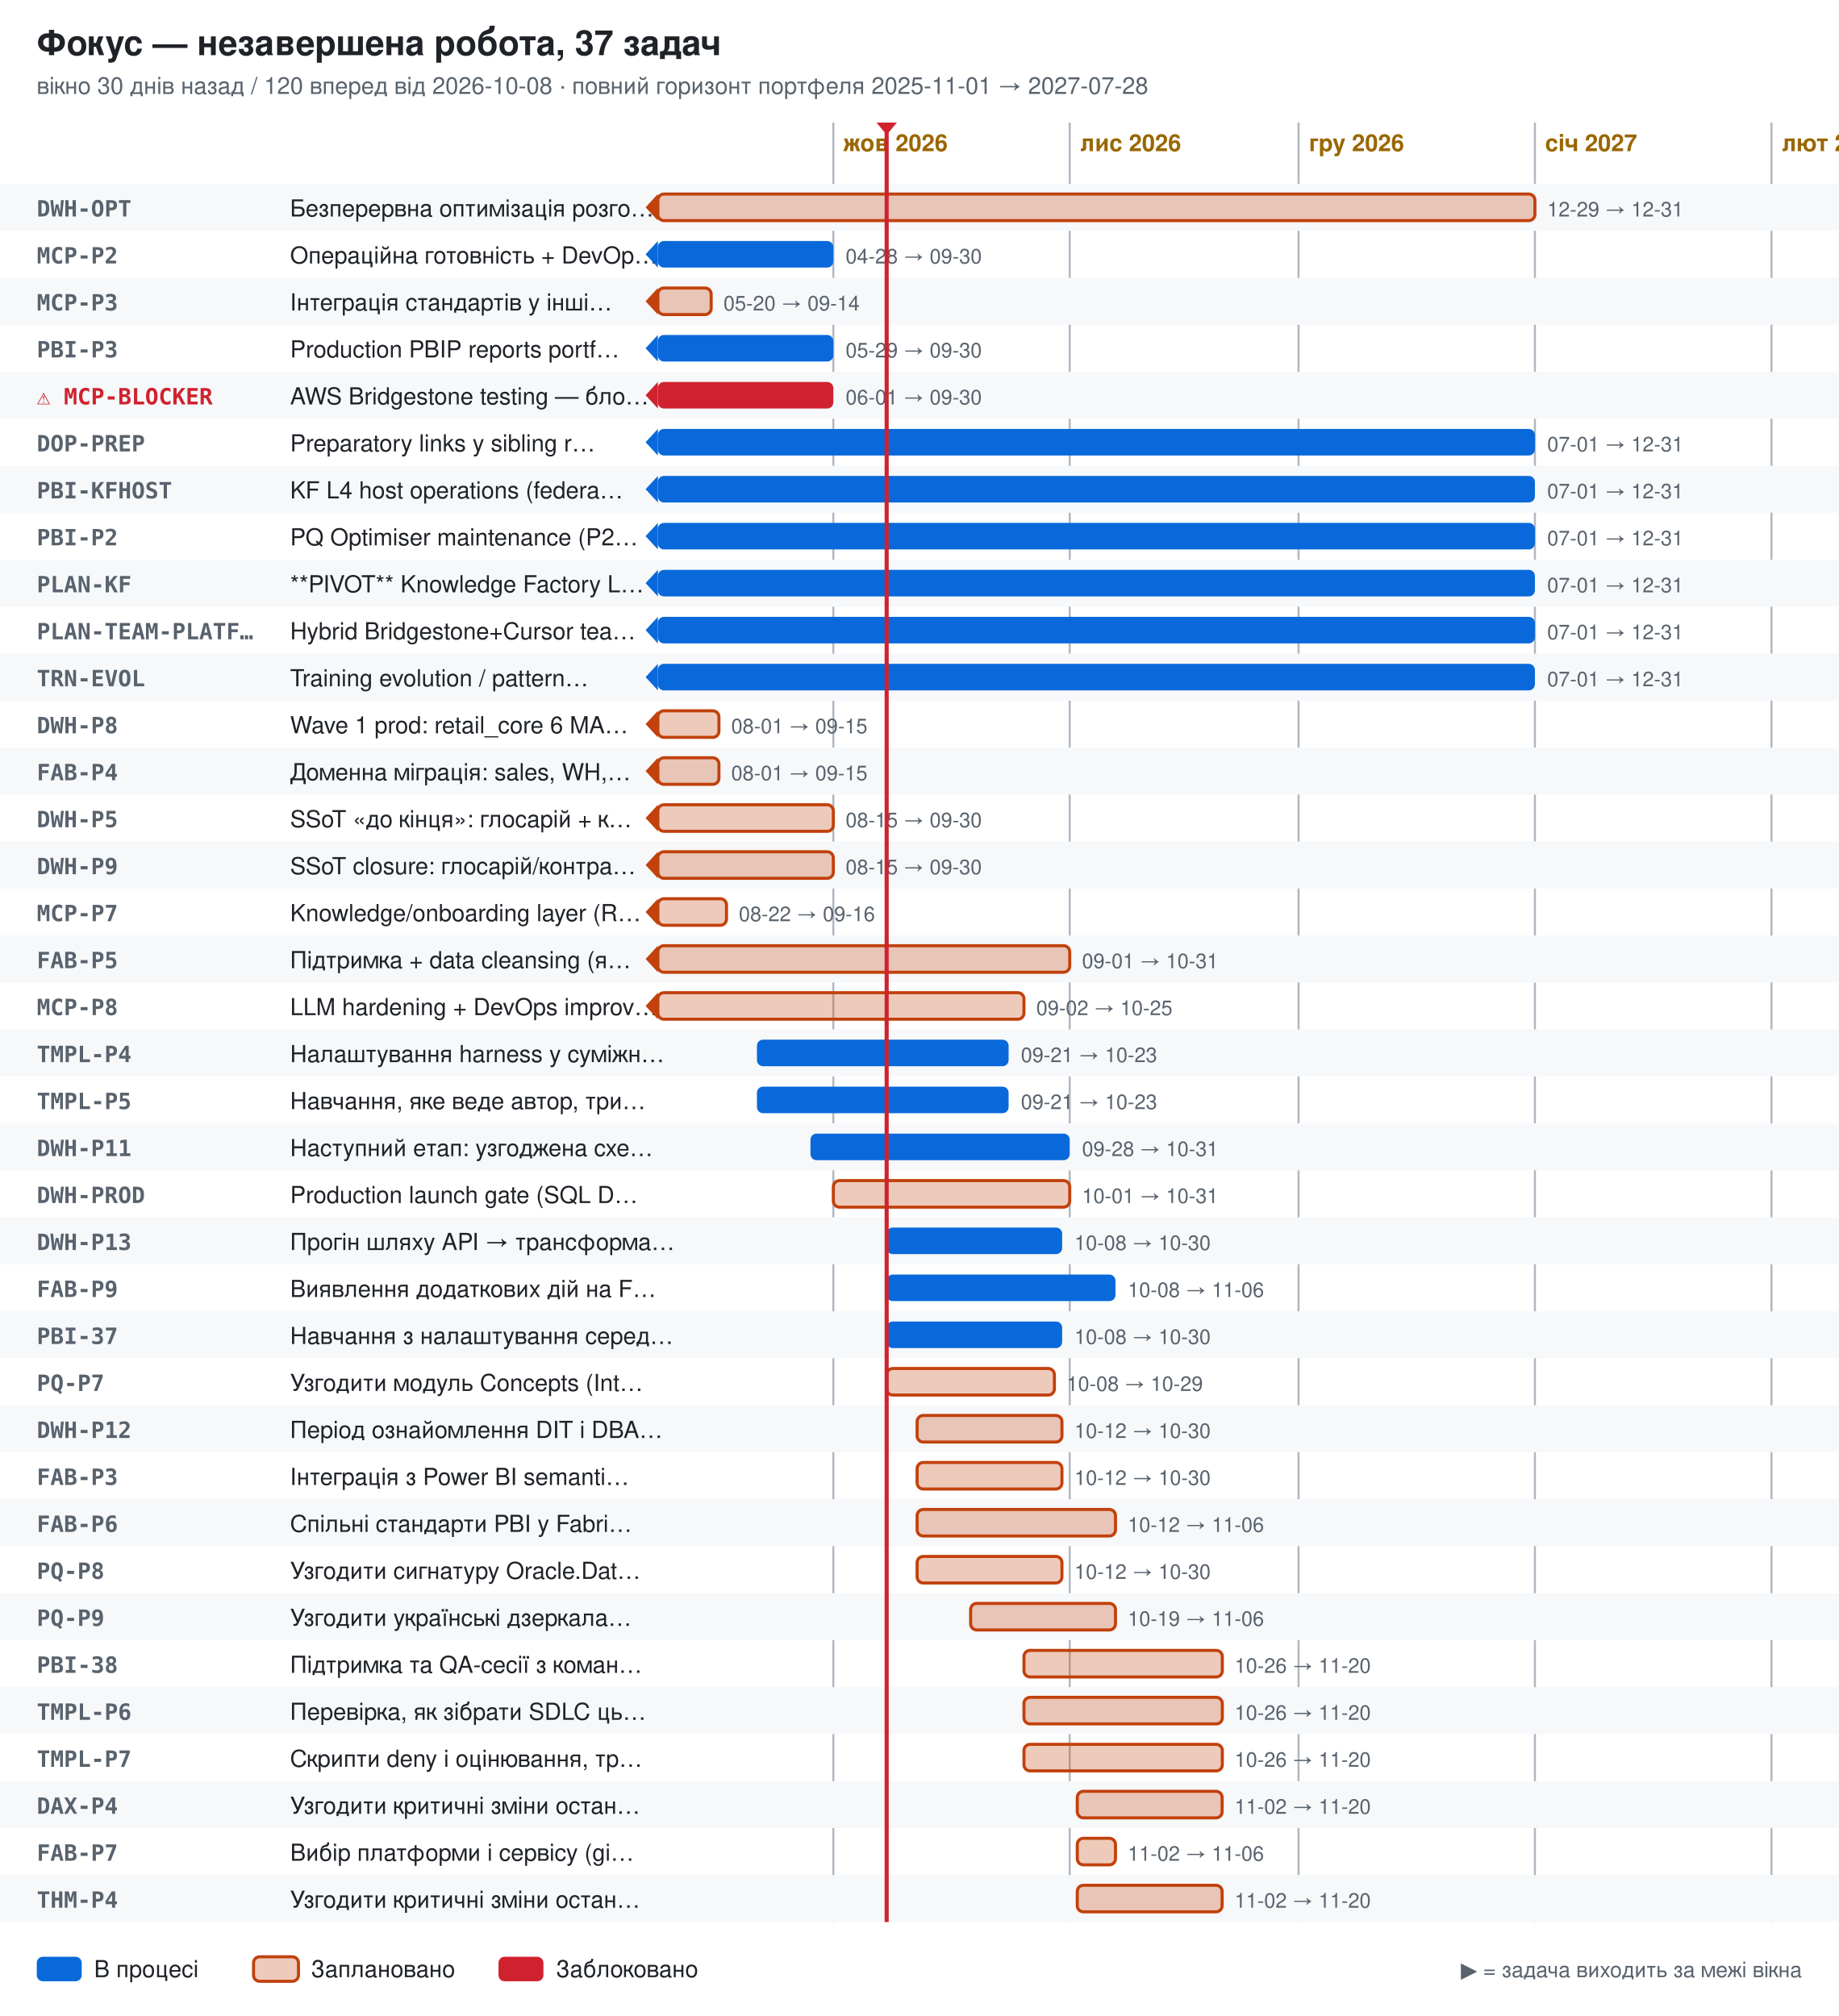
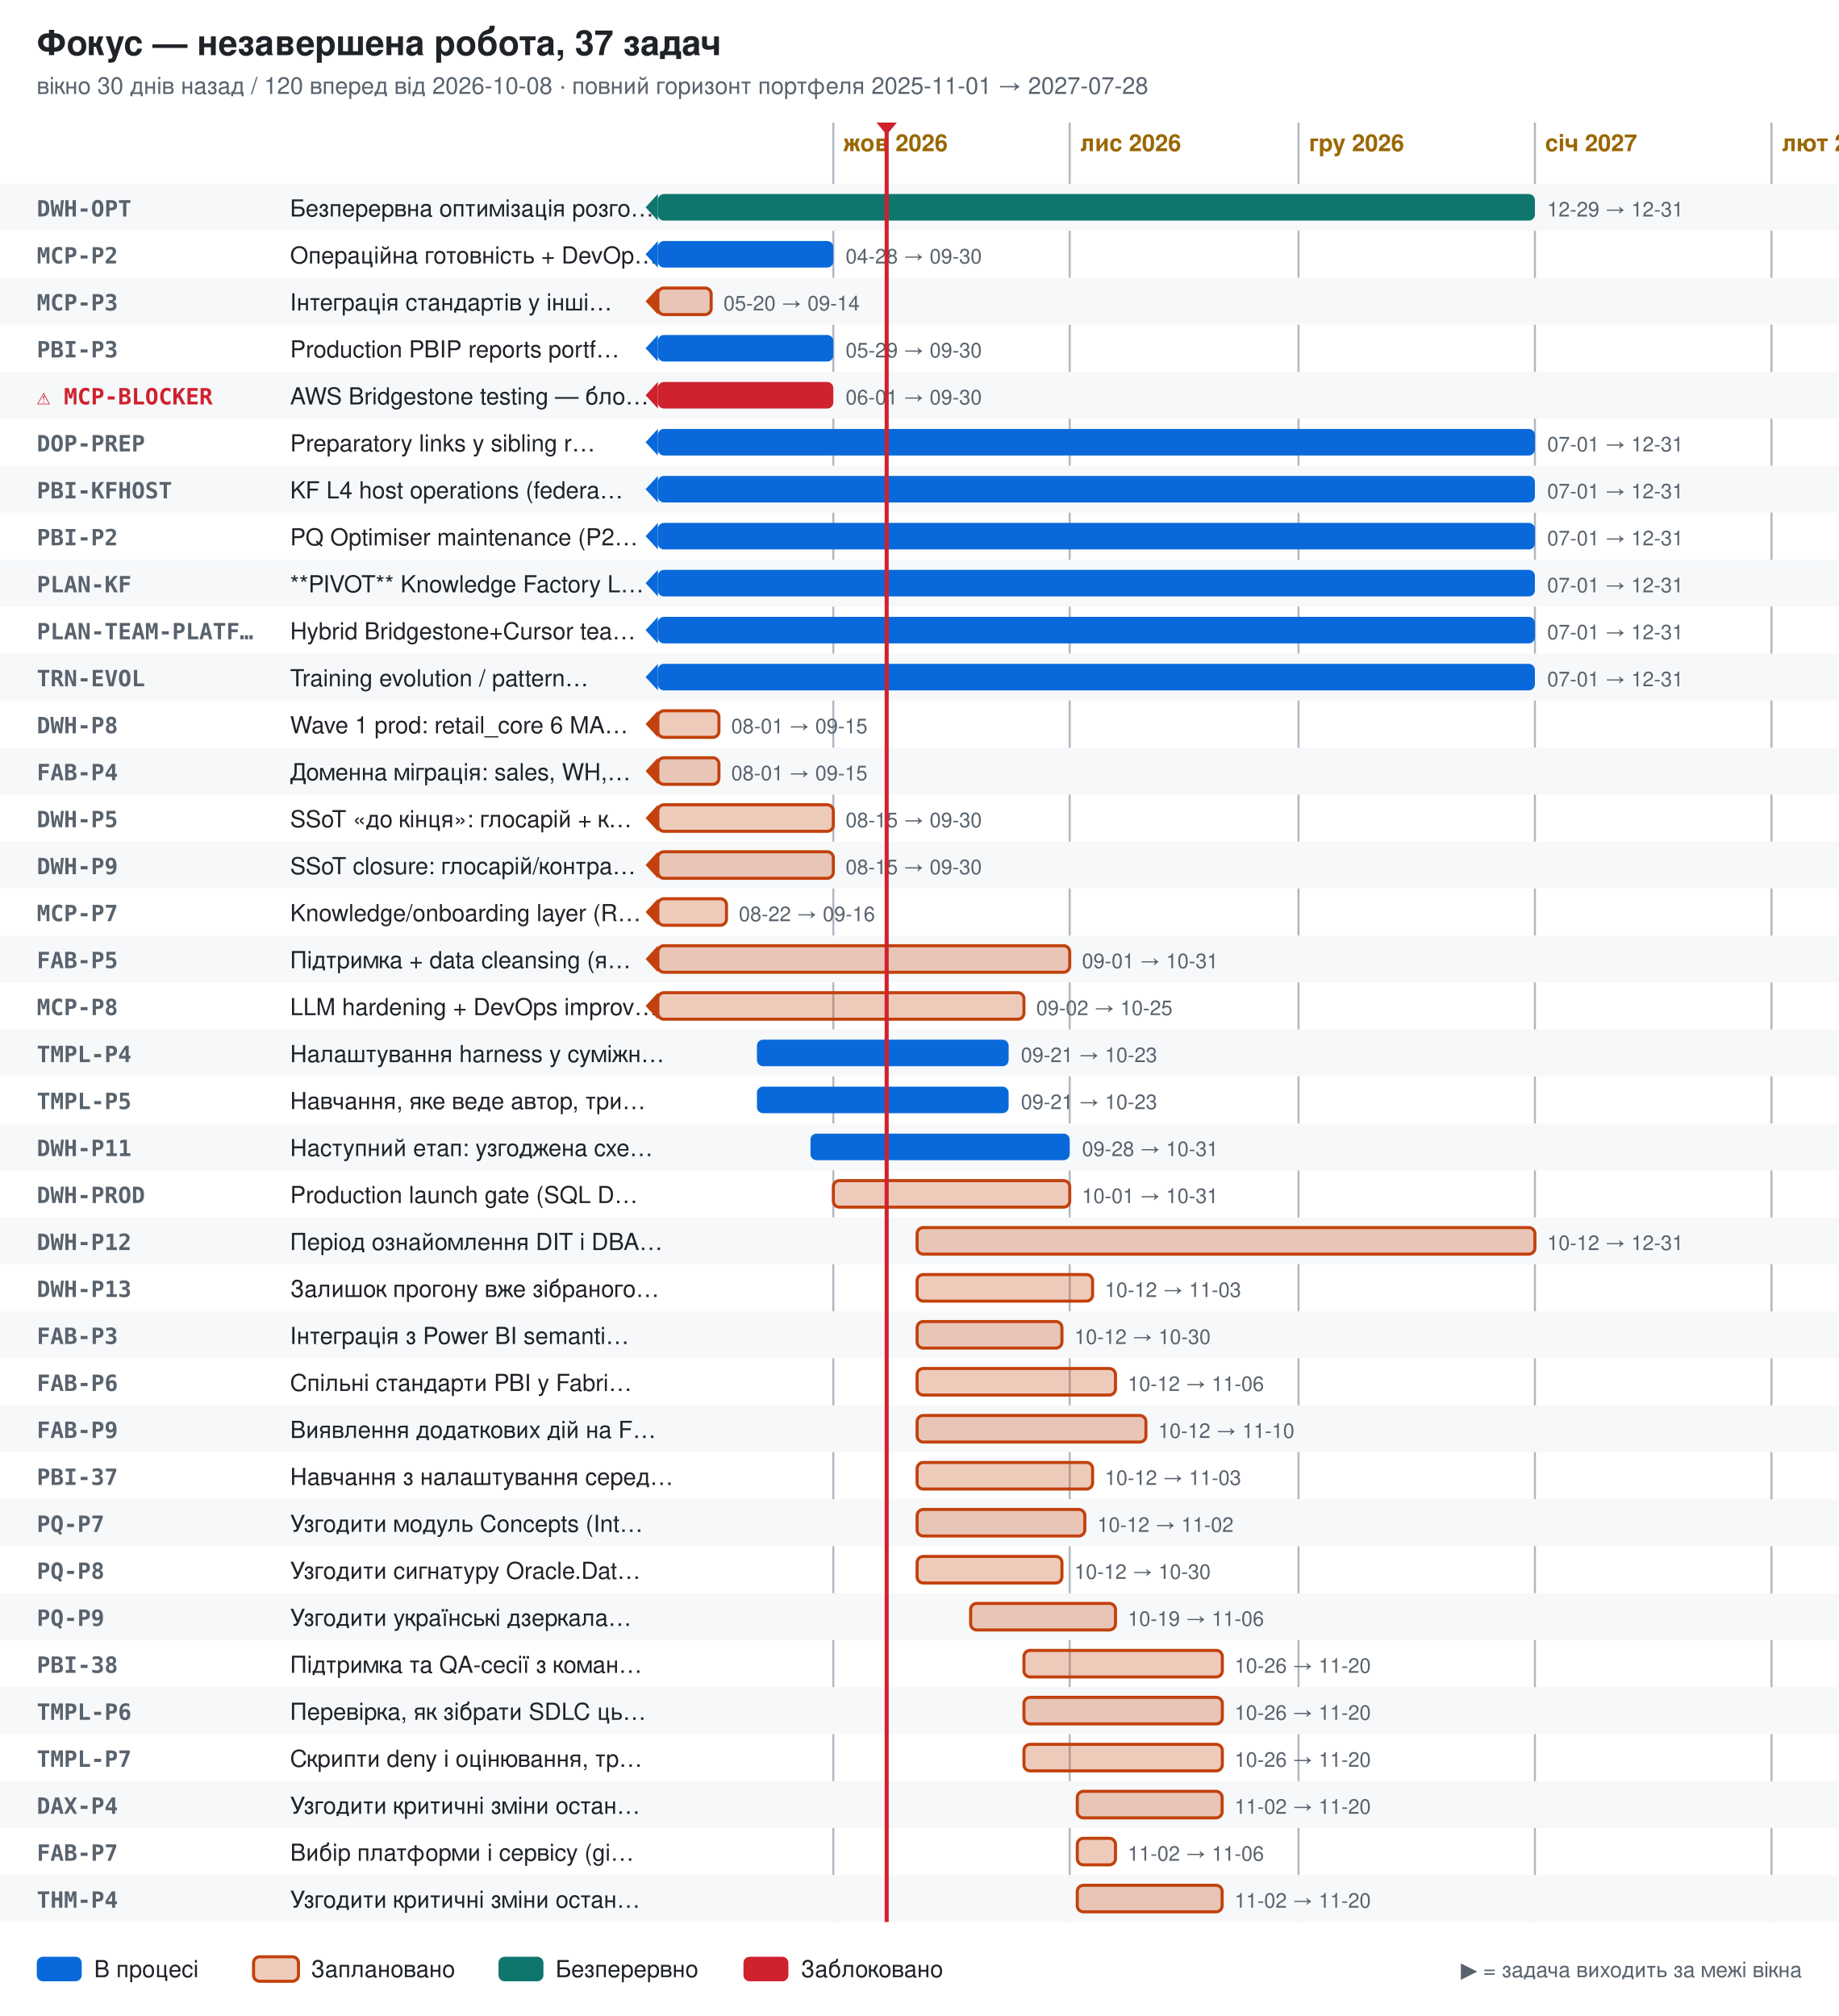
<svg xmlns="http://www.w3.org/2000/svg" width="900" height="987" viewBox="0 0 900 987" role="img" aria-label="Фокус — незавершена робота, 37 задач" font-family="Segoe UI,Helvetica,Arial,sans-serif">
  <rect width="900" height="987" fill="#ffffff" />
  <text x="18" y="27" font-size="17" font-weight="700" fill="#1f2328">Фокус — незавершена робота, 37 задач</text>
  <text x="18" y="46" font-size="11.5" fill="#59636e">вікно 30 днів назад / 120 вперед від 2026-10-08 · повний горизонт портфеля 2025-11-01 → 2027-07-28</text>
  <line x1="407.9" y1="60.0" x2="407.9" y2="941.0" stroke="#afb8c1" stroke-width="1" />
  <text x="412.9" y="74.0" font-size="11.5" font-weight="600" fill="#9a6700">жов 2026</text>
  <line x1="523.6" y1="60.0" x2="523.6" y2="941.0" stroke="#afb8c1" stroke-width="1" />
  <text x="528.6" y="74.0" font-size="11.5" font-weight="600" fill="#9a6700">лис 2026</text>
  <line x1="635.6" y1="60.0" x2="635.6" y2="941.0" stroke="#afb8c1" stroke-width="1" />
  <text x="640.6" y="74.0" font-size="11.5" font-weight="600" fill="#9a6700">гру 2026</text>
  <line x1="751.3" y1="60.0" x2="751.3" y2="941.0" stroke="#afb8c1" stroke-width="1" />
  <text x="756.3" y="74.0" font-size="11.5" font-weight="600" fill="#9a6700">січ 2027</text>
  <line x1="867.1" y1="60.0" x2="867.1" y2="941.0" stroke="#afb8c1" stroke-width="1" />
  <text x="872.1" y="74.0" font-size="11.5" font-weight="600" fill="#9a6700">лют 2027</text>
  <rect x="0" y="90.0" width="900" height="23" fill="#f6f8fa" />
  <text x="18" y="106.0" font-size="11" font-weight="600" fill="#59636e" font-family="Consolas,monospace">DWH-OPT</text>
  <text x="142" y="106.0" font-size="11.5" fill="#1f2328">Безперервна оптимізація розго…</text>
-   <rect x="322.0" y="95.0" width="429.3" height="13" rx="3" fill="#c2410c" fill-opacity="0.28" stroke="#c2410c" stroke-width="1.5" />
-   <polygon points="322.0,95.0 322.0,108.0 316.0,101.5" fill="#c2410c" />
+   <rect x="322.0" y="95.0" width="429.3" height="13" rx="3" fill="#0f766e" />
+   <polygon points="322.0,95.0 322.0,108.0 316.0,101.5" fill="#0f766e" />
  <text x="757.3" y="106.0" font-size="10" fill="#59636e">12-29 → 12-31</text>
  <text x="18" y="129.0" font-size="11" font-weight="600" fill="#59636e" font-family="Consolas,monospace">MCP-P2</text>
  <text x="142" y="129.0" font-size="11.5" fill="#1f2328">Операційна готовність + DevOp…</text>
  <rect x="322.0" y="118.0" width="85.9" height="13" rx="3" fill="#0969da" />
  <polygon points="322.0,118.0 322.0,131.0 316.0,124.5" fill="#0969da" />
  <text x="413.9" y="129.0" font-size="10" fill="#59636e">04-28 → 09-30</text>
  <rect x="0" y="136.0" width="900" height="23" fill="#f6f8fa" />
  <text x="18" y="152.0" font-size="11" font-weight="600" fill="#59636e" font-family="Consolas,monospace">MCP-P3</text>
  <text x="142" y="152.0" font-size="11.5" fill="#1f2328">Інтеграція стандартів у інші…</text>
  <rect x="322.0" y="141.0" width="26.1" height="13" rx="3" fill="#c2410c" fill-opacity="0.28" stroke="#c2410c" stroke-width="1.5" />
  <polygon points="322.0,141.0 322.0,154.0 316.0,147.5" fill="#c2410c" />
  <text x="354.1" y="152.0" font-size="10" fill="#59636e">05-20 → 09-14</text>
  <text x="18" y="175.0" font-size="11" font-weight="600" fill="#59636e" font-family="Consolas,monospace">PBI-P3</text>
  <text x="142" y="175.0" font-size="11.5" fill="#1f2328">Production PBIP reports portf…</text>
  <rect x="322.0" y="164.0" width="85.9" height="13" rx="3" fill="#0969da" />
  <polygon points="322.0,164.0 322.0,177.0 316.0,170.5" fill="#0969da" />
  <text x="413.9" y="175.0" font-size="10" fill="#59636e">05-29 → 09-30</text>
  <rect x="0" y="182.0" width="900" height="23" fill="#f6f8fa" />
  <text x="18" y="198.0" font-size="11" font-weight="600" fill="#cf222e" font-family="Consolas,monospace">⚠ MCP-BLOCKER</text>
  <text x="142" y="198.0" font-size="11.5" fill="#1f2328">AWS Bridgestone testing — бло…</text>
  <rect x="322.0" y="187.0" width="85.9" height="13" rx="3" fill="#cf222e" />
  <polygon points="322.0,187.0 322.0,200.0 316.0,193.5" fill="#cf222e" />
  <text x="413.9" y="198.0" font-size="10" fill="#59636e">06-01 → 09-30</text>
  <text x="18" y="221.0" font-size="11" font-weight="600" fill="#59636e" font-family="Consolas,monospace">DOP-PREP</text>
  <text x="142" y="221.0" font-size="11.5" fill="#1f2328">Preparatory links у sibling r…</text>
  <rect x="322.0" y="210.0" width="429.3" height="13" rx="3" fill="#0969da" />
  <polygon points="322.0,210.0 322.0,223.0 316.0,216.5" fill="#0969da" />
  <text x="757.3" y="221.0" font-size="10" fill="#59636e">07-01 → 12-31</text>
  <rect x="0" y="228.0" width="900" height="23" fill="#f6f8fa" />
  <text x="18" y="244.0" font-size="11" font-weight="600" fill="#59636e" font-family="Consolas,monospace">PBI-KFHOST</text>
  <text x="142" y="244.0" font-size="11.5" fill="#1f2328">KF L4 host operations (federa…</text>
  <rect x="322.0" y="233.0" width="429.3" height="13" rx="3" fill="#0969da" />
  <polygon points="322.0,233.0 322.0,246.0 316.0,239.5" fill="#0969da" />
  <text x="757.3" y="244.0" font-size="10" fill="#59636e">07-01 → 12-31</text>
  <text x="18" y="267.0" font-size="11" font-weight="600" fill="#59636e" font-family="Consolas,monospace">PBI-P2</text>
  <text x="142" y="267.0" font-size="11.5" fill="#1f2328">PQ Optimiser maintenance (P2…</text>
  <rect x="322.0" y="256.0" width="429.3" height="13" rx="3" fill="#0969da" />
  <polygon points="322.0,256.0 322.0,269.0 316.0,262.5" fill="#0969da" />
  <text x="757.3" y="267.0" font-size="10" fill="#59636e">07-01 → 12-31</text>
  <rect x="0" y="274.0" width="900" height="23" fill="#f6f8fa" />
  <text x="18" y="290.0" font-size="11" font-weight="600" fill="#59636e" font-family="Consolas,monospace">PLAN-KF</text>
  <text x="142" y="290.0" font-size="11.5" fill="#1f2328">**PIVOT** Knowledge Factory L…</text>
  <rect x="322.0" y="279.0" width="429.3" height="13" rx="3" fill="#0969da" />
  <polygon points="322.0,279.0 322.0,292.0 316.0,285.5" fill="#0969da" />
  <text x="757.3" y="290.0" font-size="10" fill="#59636e">07-01 → 12-31</text>
  <text x="18" y="313.0" font-size="11" font-weight="600" fill="#59636e" font-family="Consolas,monospace">PLAN-TEAM-PLATF…</text>
  <text x="142" y="313.0" font-size="11.5" fill="#1f2328">Hybrid Bridgestone+Cursor tea…</text>
  <rect x="322.0" y="302.0" width="429.3" height="13" rx="3" fill="#0969da" />
  <polygon points="322.0,302.0 322.0,315.0 316.0,308.5" fill="#0969da" />
  <text x="757.3" y="313.0" font-size="10" fill="#59636e">07-01 → 12-31</text>
  <rect x="0" y="320.0" width="900" height="23" fill="#f6f8fa" />
  <text x="18" y="336.0" font-size="11" font-weight="600" fill="#59636e" font-family="Consolas,monospace">TRN-EVOL</text>
  <text x="142" y="336.0" font-size="11.5" fill="#1f2328">Training evolution / pattern…</text>
  <rect x="322.0" y="325.0" width="429.3" height="13" rx="3" fill="#0969da" />
  <polygon points="322.0,325.0 322.0,338.0 316.0,331.5" fill="#0969da" />
  <text x="757.3" y="336.0" font-size="10" fill="#59636e">07-01 → 12-31</text>
  <text x="18" y="359.0" font-size="11" font-weight="600" fill="#59636e" font-family="Consolas,monospace">DWH-P8</text>
  <text x="142" y="359.0" font-size="11.5" fill="#1f2328">Wave 1 prod: retail_core 6 MA…</text>
  <rect x="322.0" y="348.0" width="29.9" height="13" rx="3" fill="#c2410c" fill-opacity="0.28" stroke="#c2410c" stroke-width="1.5" />
  <polygon points="322.0,348.0 322.0,361.0 316.0,354.5" fill="#c2410c" />
  <text x="357.9" y="359.0" font-size="10" fill="#59636e">08-01 → 09-15</text>
  <rect x="0" y="366.0" width="900" height="23" fill="#f6f8fa" />
  <text x="18" y="382.0" font-size="11" font-weight="600" fill="#59636e" font-family="Consolas,monospace">FAB-P4</text>
  <text x="142" y="382.0" font-size="11.5" fill="#1f2328">Доменна міграція: sales, WH,…</text>
  <rect x="322.0" y="371.0" width="29.9" height="13" rx="3" fill="#c2410c" fill-opacity="0.28" stroke="#c2410c" stroke-width="1.5" />
  <polygon points="322.0,371.0 322.0,384.0 316.0,377.5" fill="#c2410c" />
  <text x="357.9" y="382.0" font-size="10" fill="#59636e">08-01 → 09-15</text>
  <text x="18" y="405.0" font-size="11" font-weight="600" fill="#59636e" font-family="Consolas,monospace">DWH-P5</text>
  <text x="142" y="405.0" font-size="11.5" fill="#1f2328">SSoT «до кінця»: глосарій + к…</text>
  <rect x="322.0" y="394.0" width="85.9" height="13" rx="3" fill="#c2410c" fill-opacity="0.28" stroke="#c2410c" stroke-width="1.5" />
  <polygon points="322.0,394.0 322.0,407.0 316.0,400.5" fill="#c2410c" />
  <text x="413.9" y="405.0" font-size="10" fill="#59636e">08-15 → 09-30</text>
  <rect x="0" y="412.0" width="900" height="23" fill="#f6f8fa" />
  <text x="18" y="428.0" font-size="11" font-weight="600" fill="#59636e" font-family="Consolas,monospace">DWH-P9</text>
  <text x="142" y="428.0" font-size="11.5" fill="#1f2328">SSoT closure: глосарій/контра…</text>
  <rect x="322.0" y="417.0" width="85.9" height="13" rx="3" fill="#c2410c" fill-opacity="0.28" stroke="#c2410c" stroke-width="1.5" />
  <polygon points="322.0,417.0 322.0,430.0 316.0,423.5" fill="#c2410c" />
  <text x="413.9" y="428.0" font-size="10" fill="#59636e">08-15 → 09-30</text>
  <text x="18" y="451.0" font-size="11" font-weight="600" fill="#59636e" font-family="Consolas,monospace">MCP-P7</text>
  <text x="142" y="451.0" font-size="11.5" fill="#1f2328">Knowledge/onboarding layer (R…</text>
  <rect x="322.0" y="440.0" width="33.6" height="13" rx="3" fill="#c2410c" fill-opacity="0.28" stroke="#c2410c" stroke-width="1.5" />
  <polygon points="322.0,440.0 322.0,453.0 316.0,446.5" fill="#c2410c" />
  <text x="361.6" y="451.0" font-size="10" fill="#59636e">08-22 → 09-16</text>
  <rect x="0" y="458.0" width="900" height="23" fill="#f6f8fa" />
  <text x="18" y="474.0" font-size="11" font-weight="600" fill="#59636e" font-family="Consolas,monospace">FAB-P5</text>
  <text x="142" y="474.0" font-size="11.5" fill="#1f2328">Підтримка + data cleansing (я…</text>
  <rect x="322.0" y="463.0" width="201.6" height="13" rx="3" fill="#c2410c" fill-opacity="0.28" stroke="#c2410c" stroke-width="1.5" />
  <polygon points="322.0,463.0 322.0,476.0 316.0,469.5" fill="#c2410c" />
  <text x="529.6" y="474.0" font-size="10" fill="#59636e">09-01 → 10-31</text>
  <text x="18" y="497.0" font-size="11" font-weight="600" fill="#59636e" font-family="Consolas,monospace">MCP-P8</text>
  <text x="142" y="497.0" font-size="11.5" fill="#1f2328">LLM hardening + DevOps improv…</text>
  <rect x="322.0" y="486.0" width="179.2" height="13" rx="3" fill="#c2410c" fill-opacity="0.28" stroke="#c2410c" stroke-width="1.5" />
  <polygon points="322.0,486.0 322.0,499.0 316.0,492.5" fill="#c2410c" />
  <text x="507.2" y="497.0" font-size="10" fill="#59636e">09-02 → 10-25</text>
  <rect x="0" y="504.0" width="900" height="23" fill="#f6f8fa" />
  <text x="18" y="520.0" font-size="11" font-weight="600" fill="#59636e" font-family="Consolas,monospace">TMPL-P4</text>
  <text x="142" y="520.0" font-size="11.5" fill="#1f2328">Налаштування harness у суміжн…</text>
  <rect x="370.5" y="509.0" width="123.2" height="13" rx="3" fill="#0969da" />
  <text x="499.7" y="520.0" font-size="10" fill="#59636e">09-21 → 10-23</text>
  <text x="18" y="543.0" font-size="11" font-weight="600" fill="#59636e" font-family="Consolas,monospace">TMPL-P5</text>
  <text x="142" y="543.0" font-size="11.5" fill="#1f2328">Навчання, яке веде автор, три…</text>
  <rect x="370.5" y="532.0" width="123.2" height="13" rx="3" fill="#0969da" />
  <text x="499.7" y="543.0" font-size="10" fill="#59636e">09-21 → 10-23</text>
  <rect x="0" y="550.0" width="900" height="23" fill="#f6f8fa" />
  <text x="18" y="566.0" font-size="11" font-weight="600" fill="#59636e" font-family="Consolas,monospace">DWH-P11</text>
  <text x="142" y="566.0" font-size="11.5" fill="#1f2328">Наступний етап: узгоджена схе…</text>
  <rect x="396.7" y="555.0" width="126.9" height="13" rx="3" fill="#0969da" />
  <text x="529.6" y="566.0" font-size="10" fill="#59636e">09-28 → 10-31</text>
  <text x="18" y="589.0" font-size="11" font-weight="600" fill="#59636e" font-family="Consolas,monospace">DWH-PROD</text>
  <text x="142" y="589.0" font-size="11.5" fill="#1f2328">Production launch gate (SQL D…</text>
  <rect x="407.9" y="578.0" width="115.7" height="13" rx="3" fill="#c2410c" fill-opacity="0.28" stroke="#c2410c" stroke-width="1.5" />
  <text x="529.6" y="589.0" font-size="10" fill="#59636e">10-01 → 10-31</text>
  <rect x="0" y="596.0" width="900" height="23" fill="#f6f8fa" />
-   <text x="18" y="612.0" font-size="11" font-weight="600" fill="#59636e" font-family="Consolas,monospace">DWH-P13</text>
-   <text x="142" y="612.0" font-size="11.5" fill="#1f2328">Прогін шляху API → трансформа…</text>
-   <rect x="434.0" y="601.0" width="85.9" height="13" rx="3" fill="#0969da" />
-   <text x="525.9" y="612.0" font-size="10" fill="#59636e">10-08 → 10-30</text>
-   <text x="18" y="635.0" font-size="11" font-weight="600" fill="#59636e" font-family="Consolas,monospace">FAB-P9</text>
-   <text x="142" y="635.0" font-size="11.5" fill="#1f2328">Виявлення додаткових дій на F…</text>
-   <rect x="434.0" y="624.0" width="112.0" height="13" rx="3" fill="#0969da" />
-   <text x="552.0" y="635.0" font-size="10" fill="#59636e">10-08 → 11-06</text>
+   <text x="18" y="612.0" font-size="11" font-weight="600" fill="#59636e" font-family="Consolas,monospace">DWH-P12</text>
+   <text x="142" y="612.0" font-size="11.5" fill="#1f2328">Період ознайомлення DIT і DBA…</text>
+   <rect x="448.9" y="601.0" width="302.4" height="13" rx="3" fill="#c2410c" fill-opacity="0.28" stroke="#c2410c" stroke-width="1.5" />
+   <text x="757.3" y="612.0" font-size="10" fill="#59636e">10-12 → 12-31</text>
+   <text x="18" y="635.0" font-size="11" font-weight="600" fill="#59636e" font-family="Consolas,monospace">DWH-P13</text>
+   <text x="142" y="635.0" font-size="11.5" fill="#1f2328">Залишок прогону вже зібраного…</text>
+   <rect x="448.9" y="624.0" width="85.9" height="13" rx="3" fill="#c2410c" fill-opacity="0.28" stroke="#c2410c" stroke-width="1.5" />
+   <text x="540.8" y="635.0" font-size="10" fill="#59636e">10-12 → 11-03</text>
  <rect x="0" y="642.0" width="900" height="23" fill="#f6f8fa" />
-   <text x="18" y="658.0" font-size="11" font-weight="600" fill="#59636e" font-family="Consolas,monospace">PBI-37</text>
-   <text x="142" y="658.0" font-size="11.5" fill="#1f2328">Навчання з налаштування серед…</text>
-   <rect x="434.0" y="647.0" width="85.9" height="13" rx="3" fill="#0969da" />
-   <text x="525.9" y="658.0" font-size="10" fill="#59636e">10-08 → 10-30</text>
-   <text x="18" y="681.0" font-size="11" font-weight="600" fill="#59636e" font-family="Consolas,monospace">PQ-P7</text>
-   <text x="142" y="681.0" font-size="11.5" fill="#1f2328">Узгодити модуль Concepts (Int…</text>
-   <rect x="434.0" y="670.0" width="82.1" height="13" rx="3" fill="#c2410c" fill-opacity="0.28" stroke="#c2410c" stroke-width="1.5" />
-   <text x="522.1" y="681.0" font-size="10" fill="#59636e">10-08 → 10-29</text>
+   <text x="18" y="658.0" font-size="11" font-weight="600" fill="#59636e" font-family="Consolas,monospace">FAB-P3</text>
+   <text x="142" y="658.0" font-size="11.5" fill="#1f2328">Інтеграція з Power BI semanti…</text>
+   <rect x="448.9" y="647.0" width="70.9" height="13" rx="3" fill="#c2410c" fill-opacity="0.28" stroke="#c2410c" stroke-width="1.5" />
+   <text x="525.9" y="658.0" font-size="10" fill="#59636e">10-12 → 10-30</text>
+   <text x="18" y="681.0" font-size="11" font-weight="600" fill="#59636e" font-family="Consolas,monospace">FAB-P6</text>
+   <text x="142" y="681.0" font-size="11.5" fill="#1f2328">Спільні стандарти PBI у Fabri…</text>
+   <rect x="448.9" y="670.0" width="97.1" height="13" rx="3" fill="#c2410c" fill-opacity="0.28" stroke="#c2410c" stroke-width="1.5" />
+   <text x="552.0" y="681.0" font-size="10" fill="#59636e">10-12 → 11-06</text>
  <rect x="0" y="688.0" width="900" height="23" fill="#f6f8fa" />
-   <text x="18" y="704.0" font-size="11" font-weight="600" fill="#59636e" font-family="Consolas,monospace">DWH-P12</text>
-   <text x="142" y="704.0" font-size="11.5" fill="#1f2328">Період ознайомлення DIT і DBA…</text>
-   <rect x="448.9" y="693.0" width="70.9" height="13" rx="3" fill="#c2410c" fill-opacity="0.28" stroke="#c2410c" stroke-width="1.5" />
-   <text x="525.9" y="704.0" font-size="10" fill="#59636e">10-12 → 10-30</text>
-   <text x="18" y="727.0" font-size="11" font-weight="600" fill="#59636e" font-family="Consolas,monospace">FAB-P3</text>
-   <text x="142" y="727.0" font-size="11.5" fill="#1f2328">Інтеграція з Power BI semanti…</text>
-   <rect x="448.9" y="716.0" width="70.9" height="13" rx="3" fill="#c2410c" fill-opacity="0.28" stroke="#c2410c" stroke-width="1.5" />
-   <text x="525.9" y="727.0" font-size="10" fill="#59636e">10-12 → 10-30</text>
+   <text x="18" y="704.0" font-size="11" font-weight="600" fill="#59636e" font-family="Consolas,monospace">FAB-P9</text>
+   <text x="142" y="704.0" font-size="11.5" fill="#1f2328">Виявлення додаткових дій на F…</text>
+   <rect x="448.9" y="693.0" width="112.0" height="13" rx="3" fill="#c2410c" fill-opacity="0.28" stroke="#c2410c" stroke-width="1.5" />
+   <text x="566.9" y="704.0" font-size="10" fill="#59636e">10-12 → 11-10</text>
+   <text x="18" y="727.0" font-size="11" font-weight="600" fill="#59636e" font-family="Consolas,monospace">PBI-37</text>
+   <text x="142" y="727.0" font-size="11.5" fill="#1f2328">Навчання з налаштування серед…</text>
+   <rect x="448.9" y="716.0" width="85.9" height="13" rx="3" fill="#c2410c" fill-opacity="0.28" stroke="#c2410c" stroke-width="1.5" />
+   <text x="540.8" y="727.0" font-size="10" fill="#59636e">10-12 → 11-03</text>
  <rect x="0" y="734.0" width="900" height="23" fill="#f6f8fa" />
-   <text x="18" y="750.0" font-size="11" font-weight="600" fill="#59636e" font-family="Consolas,monospace">FAB-P6</text>
-   <text x="142" y="750.0" font-size="11.5" fill="#1f2328">Спільні стандарти PBI у Fabri…</text>
-   <rect x="448.9" y="739.0" width="97.1" height="13" rx="3" fill="#c2410c" fill-opacity="0.28" stroke="#c2410c" stroke-width="1.5" />
-   <text x="552.0" y="750.0" font-size="10" fill="#59636e">10-12 → 11-06</text>
+   <text x="18" y="750.0" font-size="11" font-weight="600" fill="#59636e" font-family="Consolas,monospace">PQ-P7</text>
+   <text x="142" y="750.0" font-size="11.5" fill="#1f2328">Узгодити модуль Concepts (Int…</text>
+   <rect x="448.9" y="739.0" width="82.1" height="13" rx="3" fill="#c2410c" fill-opacity="0.28" stroke="#c2410c" stroke-width="1.5" />
+   <text x="537.1" y="750.0" font-size="10" fill="#59636e">10-12 → 11-02</text>
  <text x="18" y="773.0" font-size="11" font-weight="600" fill="#59636e" font-family="Consolas,monospace">PQ-P8</text>
  <text x="142" y="773.0" font-size="11.5" fill="#1f2328">Узгодити сигнатуру Oracle.Dat…</text>
  <rect x="448.9" y="762.0" width="70.9" height="13" rx="3" fill="#c2410c" fill-opacity="0.28" stroke="#c2410c" stroke-width="1.5" />
  <text x="525.9" y="773.0" font-size="10" fill="#59636e">10-12 → 10-30</text>
  <rect x="0" y="780.0" width="900" height="23" fill="#f6f8fa" />
  <text x="18" y="796.0" font-size="11" font-weight="600" fill="#59636e" font-family="Consolas,monospace">PQ-P9</text>
  <text x="142" y="796.0" font-size="11.5" fill="#1f2328">Узгодити українські дзеркала…</text>
  <rect x="475.1" y="785.0" width="70.9" height="13" rx="3" fill="#c2410c" fill-opacity="0.28" stroke="#c2410c" stroke-width="1.5" />
  <text x="552.0" y="796.0" font-size="10" fill="#59636e">10-19 → 11-06</text>
  <text x="18" y="819.0" font-size="11" font-weight="600" fill="#59636e" font-family="Consolas,monospace">PBI-38</text>
  <text x="142" y="819.0" font-size="11.5" fill="#1f2328">Підтримка та QA-сесії з коман…</text>
  <rect x="501.2" y="808.0" width="97.1" height="13" rx="3" fill="#c2410c" fill-opacity="0.28" stroke="#c2410c" stroke-width="1.5" />
  <text x="604.3" y="819.0" font-size="10" fill="#59636e">10-26 → 11-20</text>
  <rect x="0" y="826.0" width="900" height="23" fill="#f6f8fa" />
  <text x="18" y="842.0" font-size="11" font-weight="600" fill="#59636e" font-family="Consolas,monospace">TMPL-P6</text>
  <text x="142" y="842.0" font-size="11.5" fill="#1f2328">Перевірка, як зібрати SDLC ць…</text>
  <rect x="501.2" y="831.0" width="97.1" height="13" rx="3" fill="#c2410c" fill-opacity="0.28" stroke="#c2410c" stroke-width="1.5" />
  <text x="604.3" y="842.0" font-size="10" fill="#59636e">10-26 → 11-20</text>
  <text x="18" y="865.0" font-size="11" font-weight="600" fill="#59636e" font-family="Consolas,monospace">TMPL-P7</text>
  <text x="142" y="865.0" font-size="11.5" fill="#1f2328">Скрипти deny і оцінювання, тр…</text>
  <rect x="501.2" y="854.0" width="97.1" height="13" rx="3" fill="#c2410c" fill-opacity="0.28" stroke="#c2410c" stroke-width="1.5" />
  <text x="604.3" y="865.0" font-size="10" fill="#59636e">10-26 → 11-20</text>
  <rect x="0" y="872.0" width="900" height="23" fill="#f6f8fa" />
  <text x="18" y="888.0" font-size="11" font-weight="600" fill="#59636e" font-family="Consolas,monospace">DAX-P4</text>
  <text x="142" y="888.0" font-size="11.5" fill="#1f2328">Узгодити критичні зміни остан…</text>
  <rect x="527.3" y="877.0" width="70.9" height="13" rx="3" fill="#c2410c" fill-opacity="0.28" stroke="#c2410c" stroke-width="1.5" />
  <text x="604.3" y="888.0" font-size="10" fill="#59636e">11-02 → 11-20</text>
  <text x="18" y="911.0" font-size="11" font-weight="600" fill="#59636e" font-family="Consolas,monospace">FAB-P7</text>
  <text x="142" y="911.0" font-size="11.5" fill="#1f2328">Вибір платформи і сервісу (gi…</text>
  <rect x="527.3" y="900.0" width="18.7" height="13" rx="3" fill="#c2410c" fill-opacity="0.28" stroke="#c2410c" stroke-width="1.5" />
  <text x="552.0" y="911.0" font-size="10" fill="#59636e">11-02 → 11-06</text>
  <rect x="0" y="918.0" width="900" height="23" fill="#f6f8fa" />
  <text x="18" y="934.0" font-size="11" font-weight="600" fill="#59636e" font-family="Consolas,monospace">THM-P4</text>
  <text x="142" y="934.0" font-size="11.5" fill="#1f2328">Узгодити критичні зміни остан…</text>
  <rect x="527.3" y="923.0" width="70.9" height="13" rx="3" fill="#c2410c" fill-opacity="0.28" stroke="#c2410c" stroke-width="1.5" />
  <text x="604.3" y="934.0" font-size="10" fill="#59636e">11-02 → 11-20</text>
  <line x1="434.0" y1="60.0" x2="434.0" y2="941.0" stroke="#cf222e" stroke-width="2" />
  <polygon points="429.0,60.0 439.0,60.0 434.0,66.0" fill="#cf222e" />
  <rect x="18.0" y="958.0" width="22" height="12" rx="3" fill="#0969da" />
  <text x="46.0" y="968.0" font-size="11.5" fill="#1f2328">В процесі</text>
  <rect x="124.1" y="958.0" width="22" height="12" rx="3" fill="#c2410c" fill-opacity="0.28" stroke="#c2410c" stroke-width="1.5" />
  <text x="152.1" y="968.0" font-size="11.5" fill="#1f2328">Заплановано</text>
-   <rect x="244.0" y="958.0" width="22" height="12" rx="3" fill="#cf222e" />
-   <text x="272.0" y="968.0" font-size="11.5" fill="#1f2328">Заблоковано</text>
+   <rect x="244.0" y="958.0" width="22" height="12" rx="3" fill="#0f766e" />
+   <text x="272.0" y="968.0" font-size="11.5" fill="#1f2328">Безперервно</text>
+   <rect x="363.9" y="958.0" width="22" height="12" rx="3" fill="#cf222e" />
+   <text x="391.9" y="968.0" font-size="11.5" fill="#1f2328">Заблоковано</text>
  <text x="882" y="968.0" text-anchor="end" font-size="10.5" fill="#59636e">▶ = задача виходить за межі вікна</text>
</svg>
